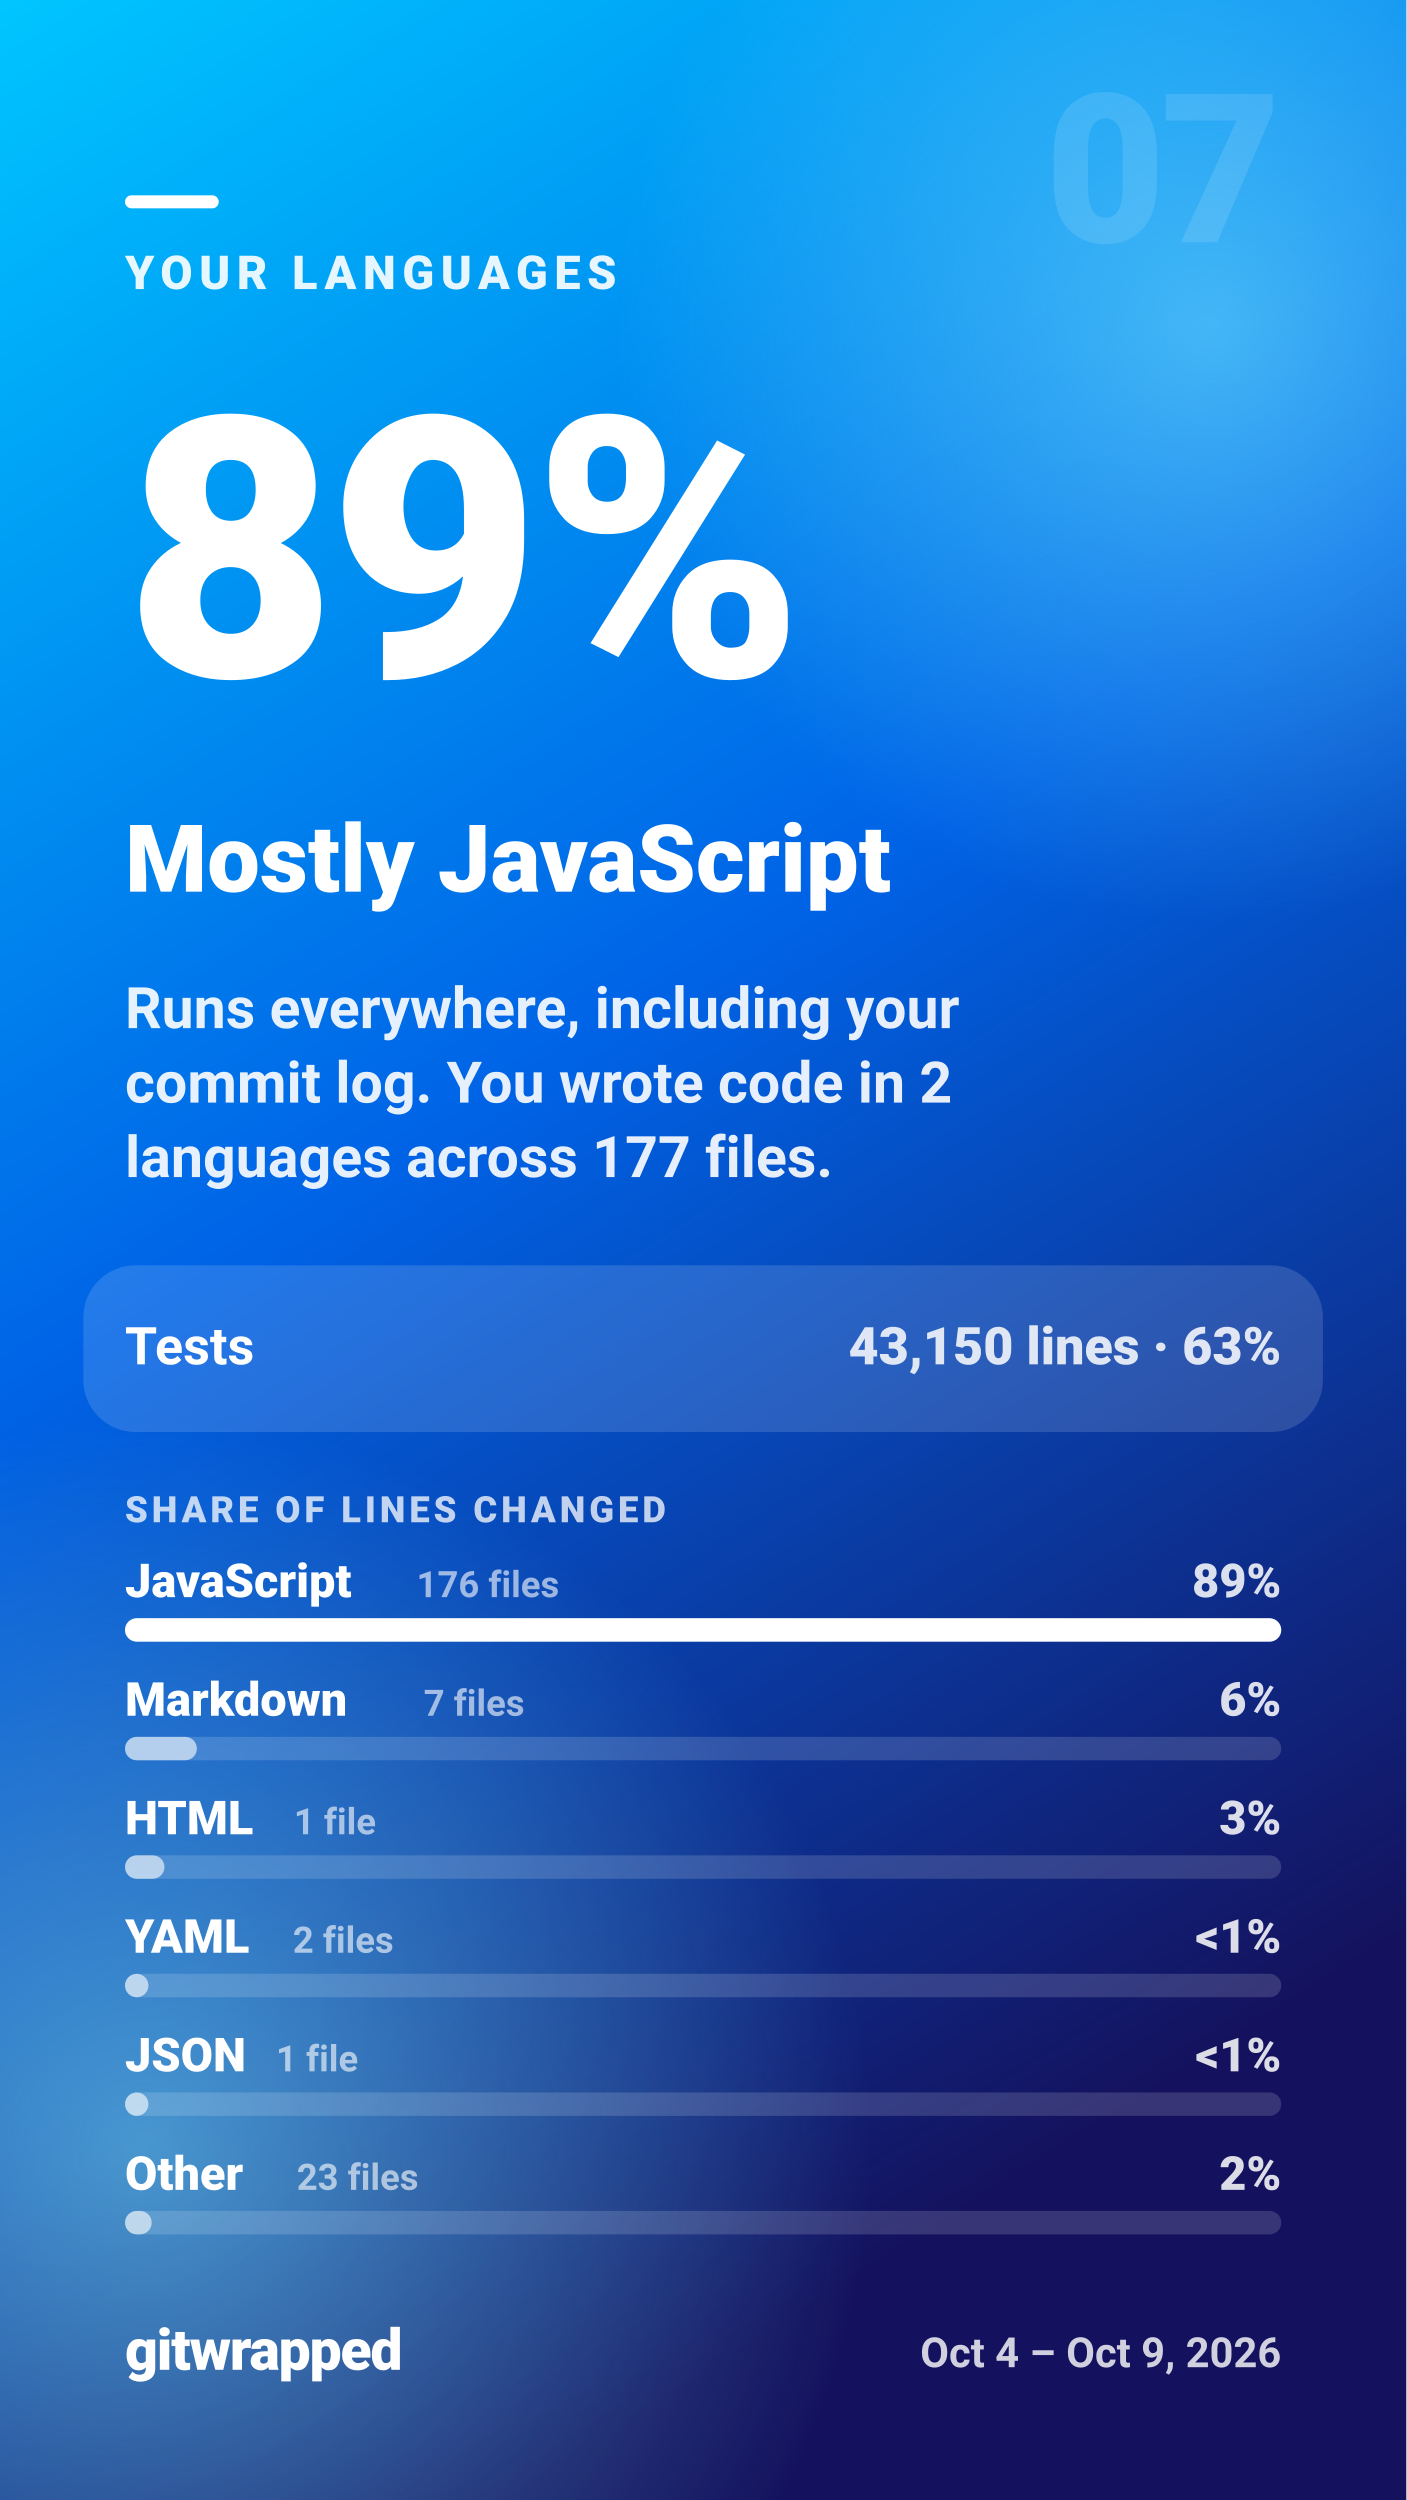
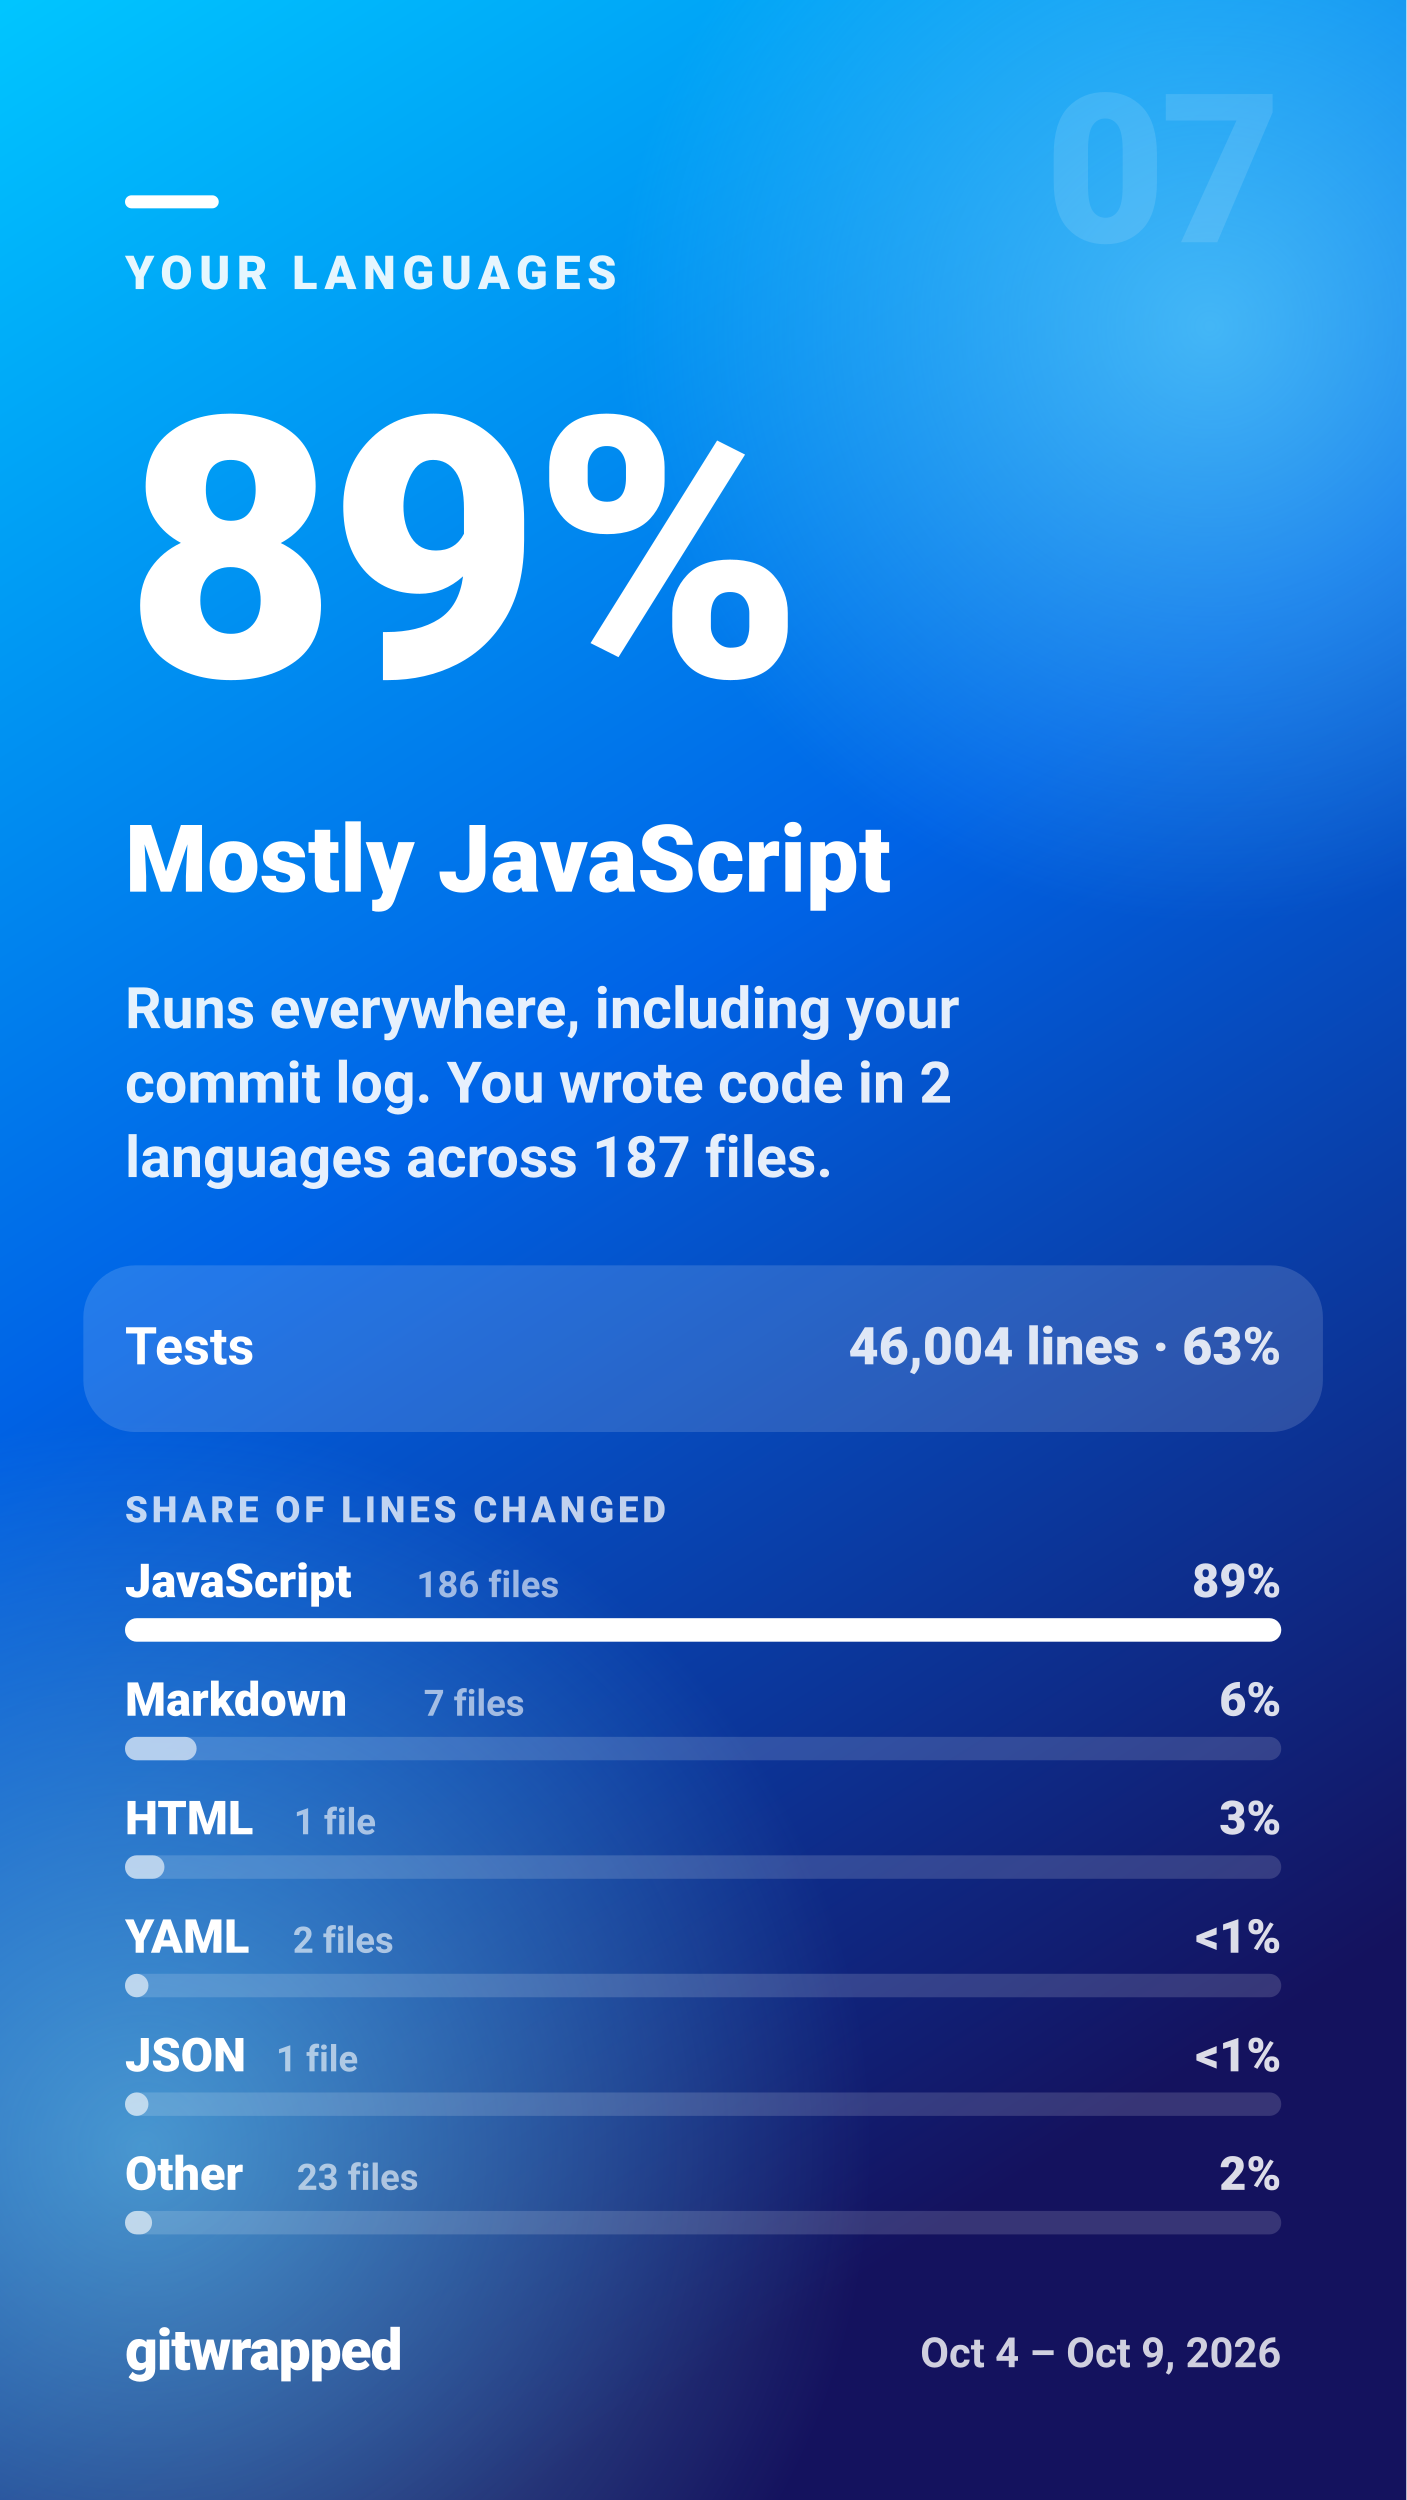
<svg xmlns="http://www.w3.org/2000/svg" width="1080" height="1920" viewBox="0 0 1080 1920" role="img" aria-label="YOUR LANGUAGES — 89% — Mostly JavaScript">
  <defs>
    <linearGradient id="gw-languages-bg" x1="0" y1="0" x2="0.35" y2="1">
      <stop offset="0.00" stop-color="#00c6ff" />
      <stop offset="0.50" stop-color="#0063e6" />
      <stop offset="1.00" stop-color="#14125e" />
    </linearGradient>
    <radialGradient id="gw-languages-glow">
      <stop offset="0" stop-color="#7ae8ff" stop-opacity="0.55" />
      <stop offset="1" stop-color="#7ae8ff" stop-opacity="0" />
    </radialGradient>
  </defs>
  <rect width="1080" height="1920" fill="url(#gw-languages-bg)" />
  <circle cx="930" cy="250" r="460" fill="url(#gw-languages-glow)" />
  <circle cx="110" cy="1650" r="560" fill="url(#gw-languages-glow)" />
  <g fill="#ffffff" font-family="system-ui, -apple-system, 'Segoe UI', Roboto, Helvetica, Arial, sans-serif">
    <text x="984" y="186" font-size="160" font-weight="900" fill-opacity="0.12" text-anchor="end" letter-spacing="-4">07</text>
    <rect x="96" y="150" width="72" height="10" rx="5" fill="#ffffff" />
    <text x="96" y="222" font-size="36" font-weight="800" fill-opacity="0.9" letter-spacing="5">YOUR LANGUAGES</text>
    <text x="96" y="519.6" font-size="280" font-weight="900" letter-spacing="-5.6">89%</text>
    <text x="96" y="684.8" font-size="72" font-weight="800">Mostly JavaScript</text>
    <text x="96" y="789.6" font-size="44" font-weight="600" fill-opacity="0.9">Runs everywhere, including your</text>
    <text x="96" y="846.8" font-size="44" font-weight="600" fill-opacity="0.9">commit log. You wrote code in 2</text>
-     <text x="96" y="904" font-size="44" font-weight="600" fill-opacity="0.9">languages across 177 files.</text>
+     <text x="96" y="904" font-size="44" font-weight="600" fill-opacity="0.9">languages across 187 files.</text>
    <rect x="64" y="971.8" width="952" height="128" rx="40" fill="#ffffff" fill-opacity="0.14" />
    <text x="96" y="1047.8" font-size="40" font-weight="700">Tests</text>
-     <text x="984" y="1047.8" font-size="40" font-weight="800" fill-opacity="0.85" text-anchor="end">43,150 lines · 63%</text>
+     <text x="984" y="1047.8" font-size="40" font-weight="800" fill-opacity="0.85" text-anchor="end">46,004 lines · 63%</text>
    <text x="96" y="1169.1" font-size="28" font-weight="800" fill-opacity="0.75" letter-spacing="3">SHARE OF LINES CHANGED</text>
    <g>
      <text x="96" y="1226.6" font-size="36" font-weight="800">JavaScript</text>
-       <text x="319.9" y="1226.6" font-size="28" font-weight="600" fill-opacity="0.6">176 files</text>
+       <text x="319.9" y="1226.6" font-size="28" font-weight="600" fill-opacity="0.6">186 files</text>
      <text x="984" y="1226.6" font-size="36" font-weight="800" fill-opacity="0.85" text-anchor="end">89%</text>
      <rect x="96" y="1242.8" width="888" height="18" rx="9" fill-opacity="0.15" />
      <rect x="96" y="1242.8" width="888" height="18" rx="9" />
    </g>
    <g>
      <text x="96" y="1317.7" font-size="36" font-weight="800">Markdown</text>
      <text x="325.4" y="1317.7" font-size="28" font-weight="600" fill-opacity="0.6">7 files</text>
      <text x="984" y="1317.7" font-size="36" font-weight="800" fill-opacity="0.85" text-anchor="end">6%</text>
      <rect x="96" y="1333.9" width="888" height="18" rx="9" fill-opacity="0.15" />
-       <rect x="96" y="1333.9" width="55.2" height="18" rx="9" fill-opacity="0.6" />
+       <rect x="96" y="1333.9" width="55" height="18" rx="9" fill-opacity="0.6" />
    </g>
    <g>
      <text x="96" y="1408.7" font-size="36" font-weight="800">HTML</text>
      <text x="225.7" y="1408.7" font-size="28" font-weight="600" fill-opacity="0.6">1 file</text>
      <text x="984" y="1408.7" font-size="36" font-weight="800" fill-opacity="0.85" text-anchor="end">3%</text>
      <rect x="96" y="1424.9" width="888" height="18" rx="9" fill-opacity="0.15" />
      <rect x="96" y="1424.9" width="30.3" height="18" rx="9" fill-opacity="0.6" />
    </g>
    <g>
      <text x="96" y="1499.7" font-size="36" font-weight="800">YAML</text>
      <text x="224.9" y="1499.7" font-size="28" font-weight="600" fill-opacity="0.6">2 files</text>
      <text x="984" y="1499.7" font-size="36" font-weight="800" fill-opacity="0.85" text-anchor="end">&lt;1%</text>
      <rect x="96" y="1515.9" width="888" height="18" rx="9" fill-opacity="0.15" />
      <rect x="96" y="1515.9" width="18" height="18" rx="9" fill-opacity="0.6" />
    </g>
    <g>
      <text x="96" y="1590.8" font-size="36" font-weight="800">JSON</text>
      <text x="212" y="1590.8" font-size="28" font-weight="600" fill-opacity="0.6">1 file</text>
      <text x="984" y="1590.8" font-size="36" font-weight="800" fill-opacity="0.85" text-anchor="end">&lt;1%</text>
      <rect x="96" y="1607" width="888" height="18" rx="9" fill-opacity="0.15" />
      <rect x="96" y="1607" width="18" height="18" rx="9" fill-opacity="0.6" />
    </g>
    <g>
      <text x="96" y="1681.8" font-size="36" font-weight="800">Other</text>
      <text x="227.9" y="1681.8" font-size="28" font-weight="600" fill-opacity="0.6">23 files</text>
      <text x="984" y="1681.8" font-size="36" font-weight="800" fill-opacity="0.85" text-anchor="end">2%</text>
      <rect x="96" y="1698" width="888" height="18" rx="9" fill-opacity="0.15" />
-       <rect x="96" y="1698" width="20.5" height="18" rx="9" fill-opacity="0.6" />
+       <rect x="96" y="1698" width="20.8" height="18" rx="9" fill-opacity="0.6" />
    </g>
    <text x="96" y="1820" font-size="44" font-weight="900" letter-spacing="-1">gitwrapped</text>
    <text x="984" y="1818" font-size="32" font-weight="600" fill-opacity="0.8" text-anchor="end">Oct 4 – Oct 9, 2026</text>
  </g>
</svg>
